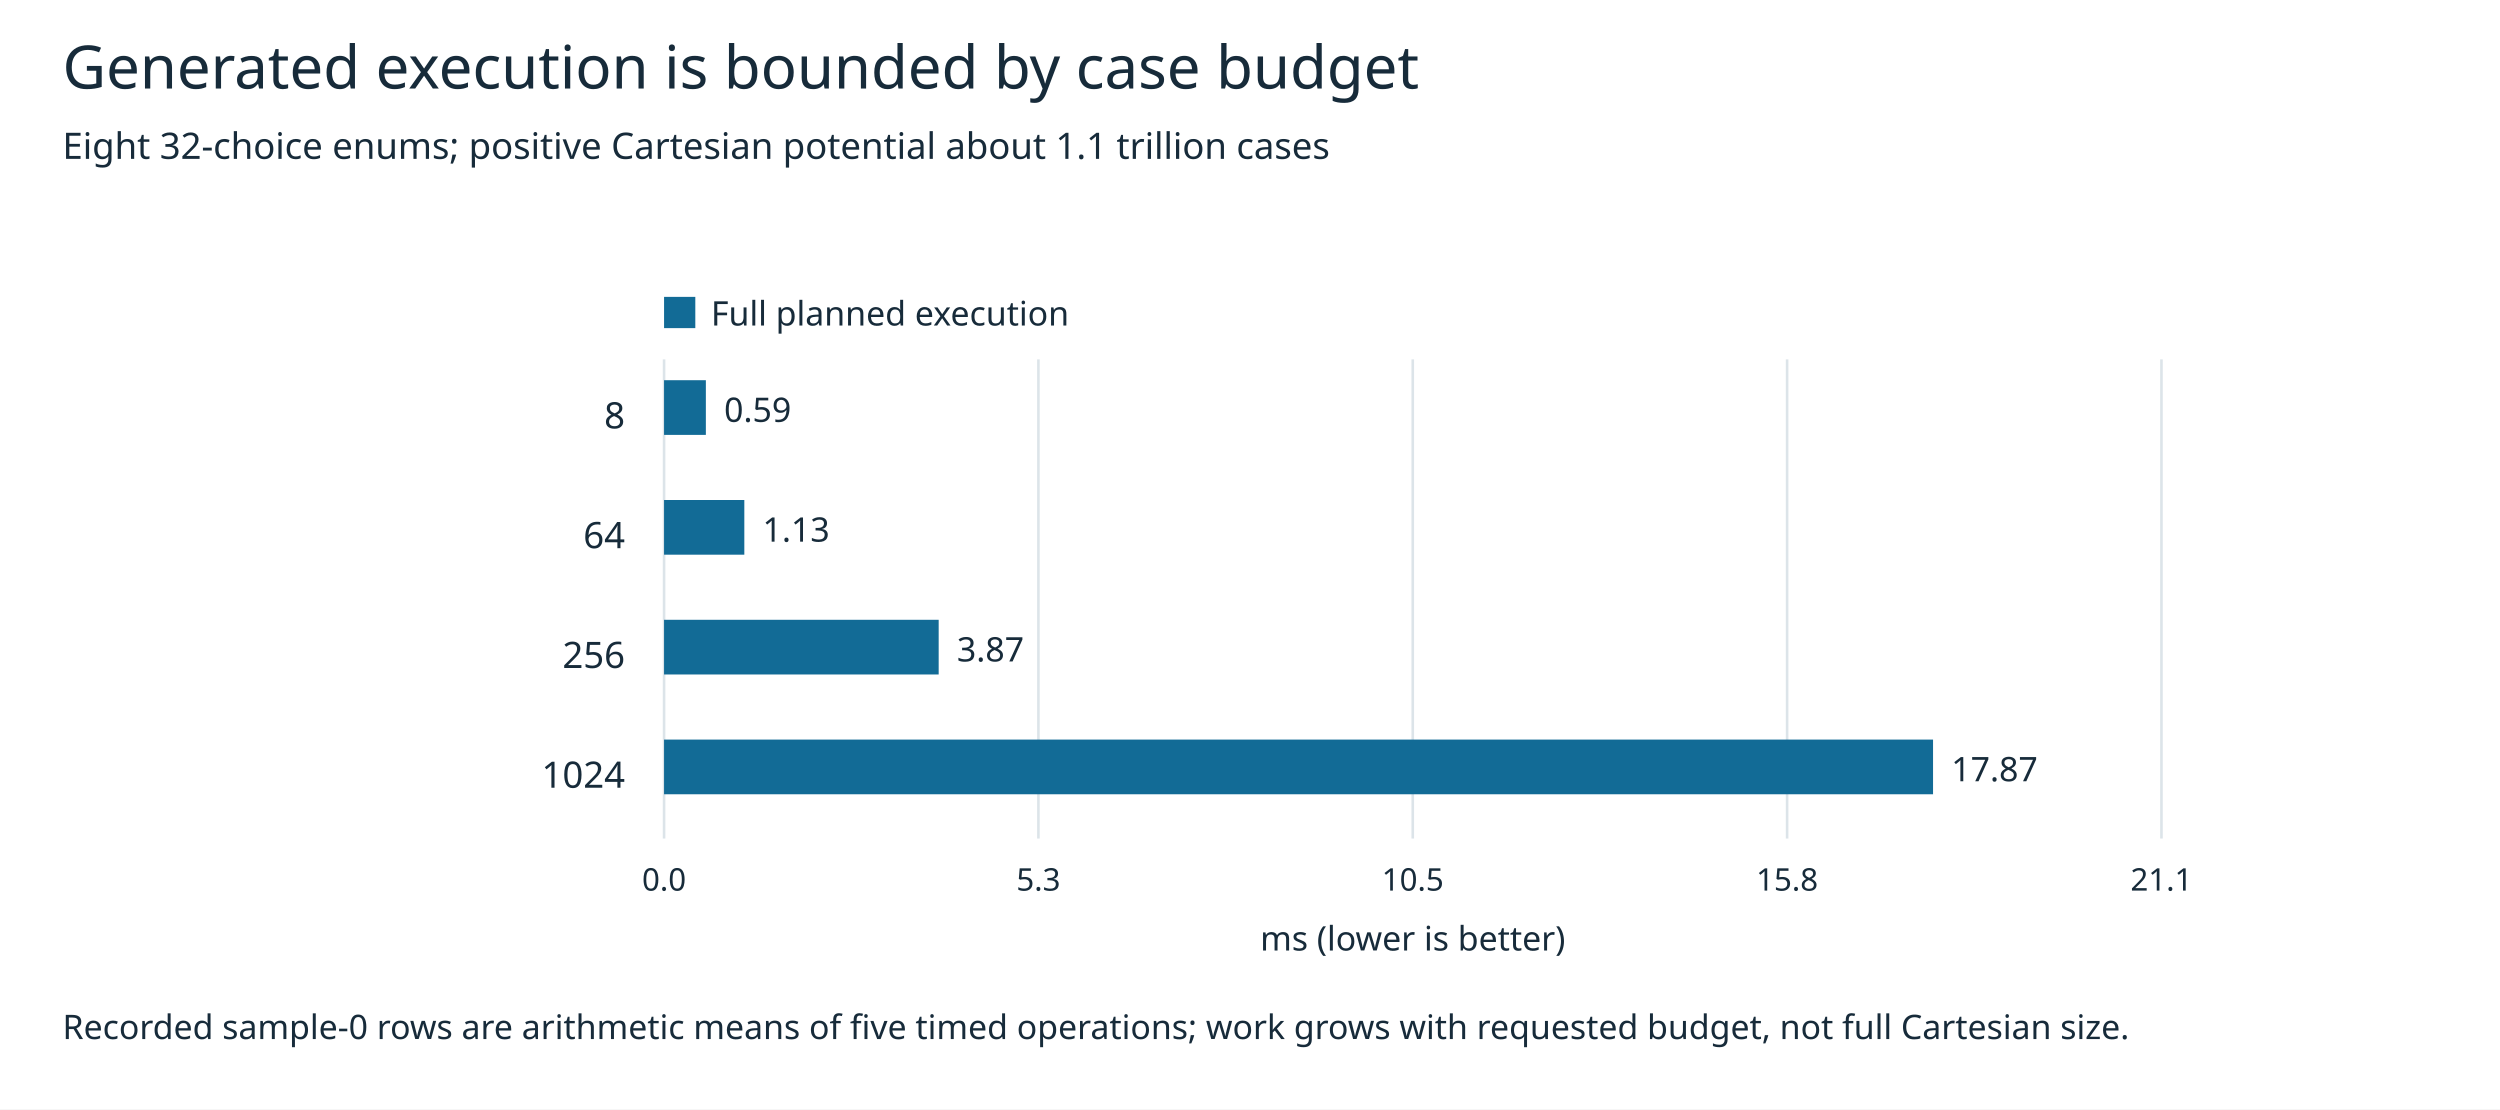
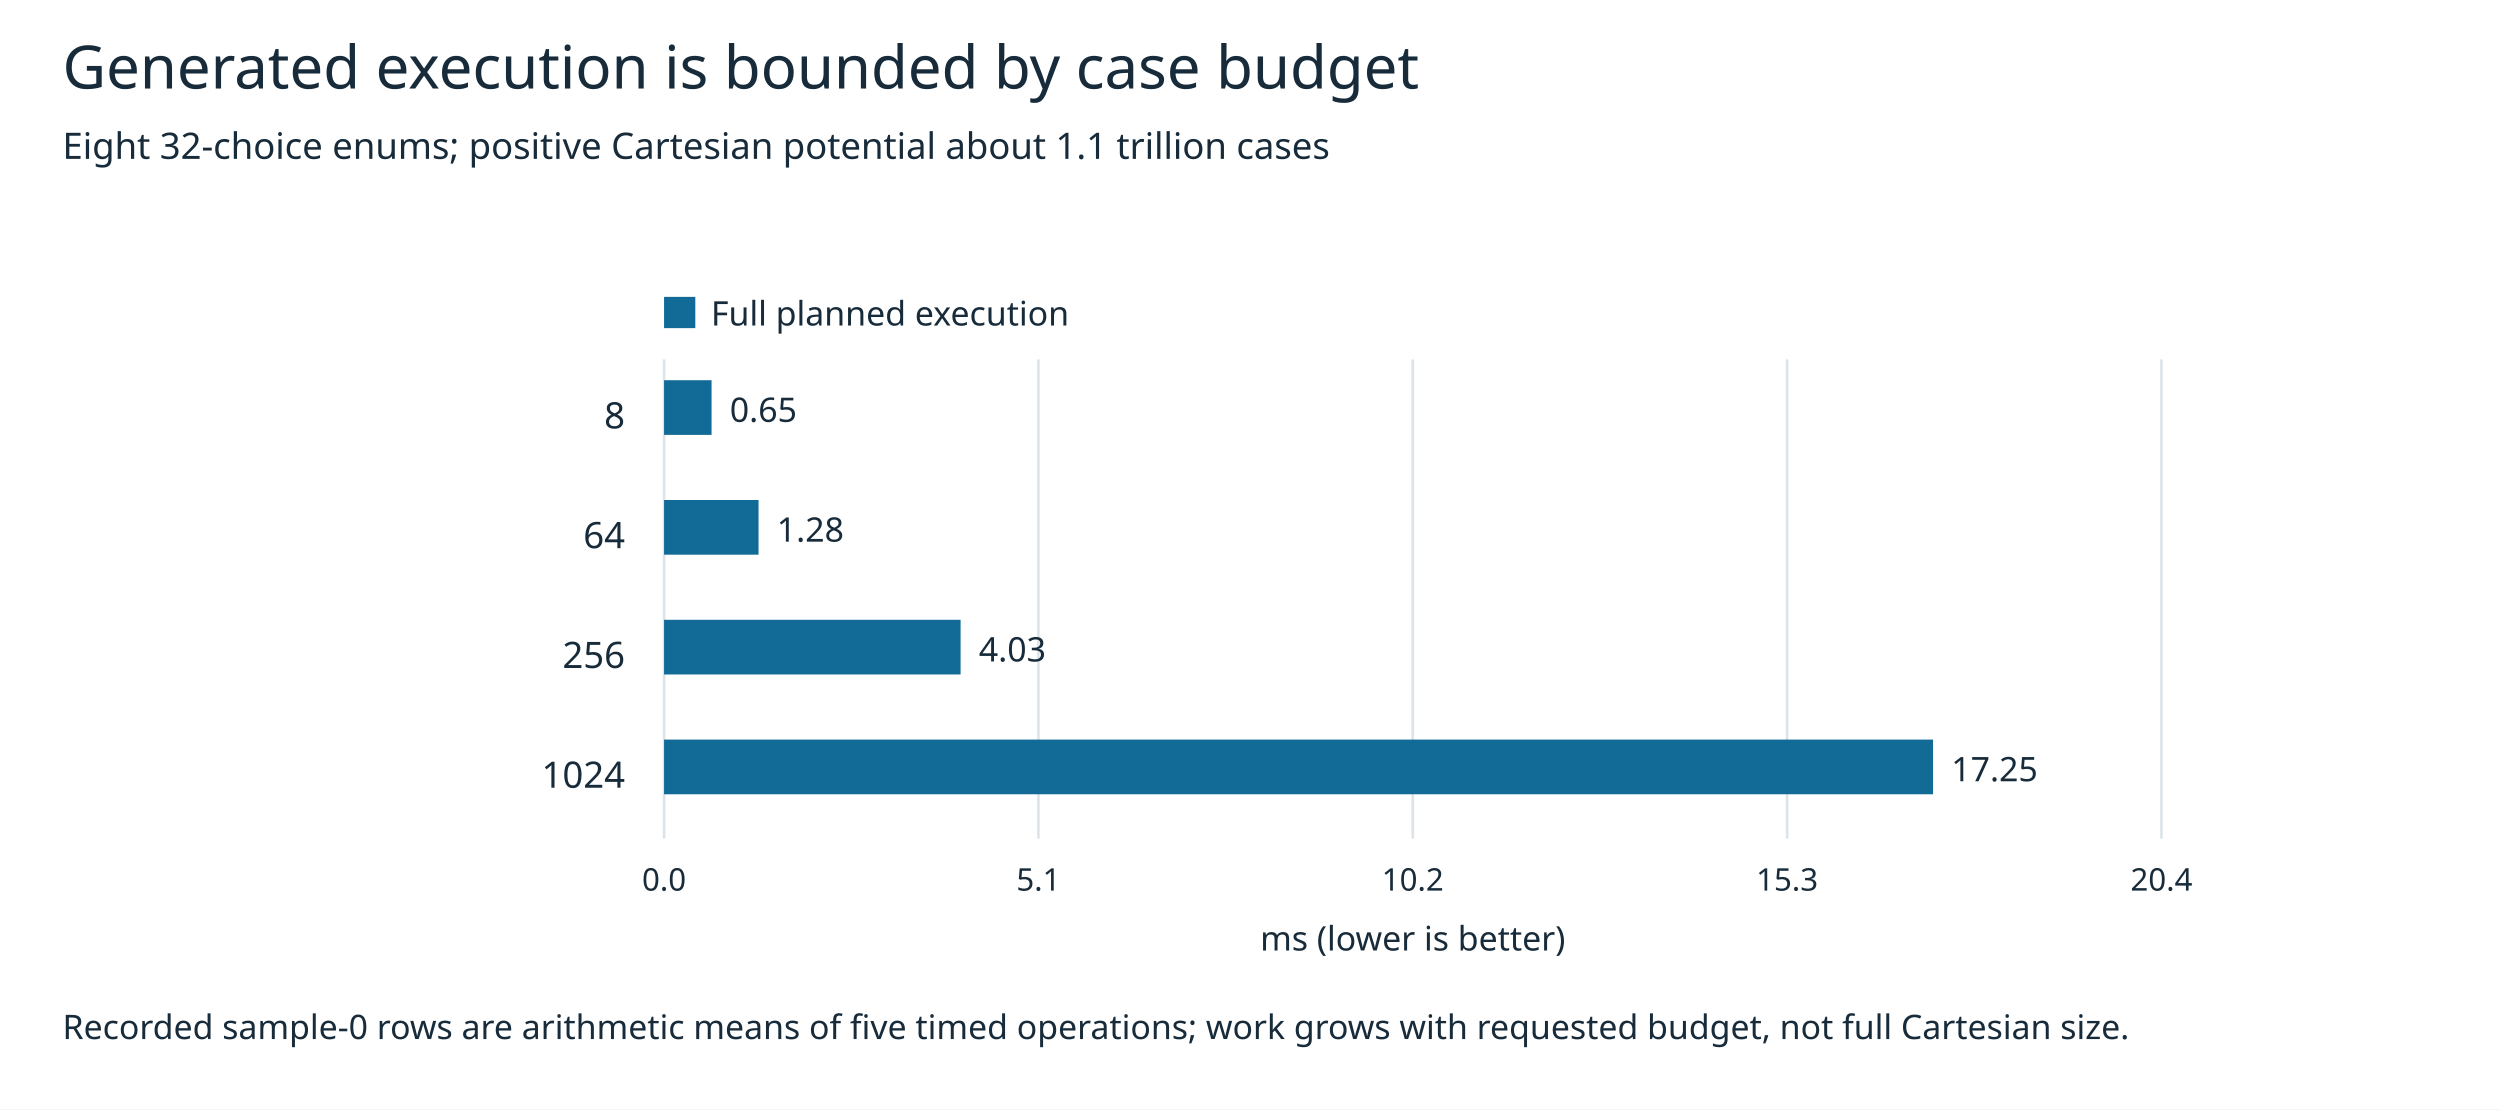
<svg xmlns="http://www.w3.org/2000/svg" width="960" height="426" viewBox="0 0 960 426" role="img" aria-labelledby="title desc">
  <rect width="960" height="426" fill="#ffffff" />
  <g font-family="sans-serif">
    <text x="24.00" y="34.00" font-size="23" text-anchor="start" fill="#172b3a">Generated execution is bounded by case budget</text>
    <text x="24.00" y="61.00" font-size="14" text-anchor="start" fill="#172b3a">Eight 32-choice enums; positive Cartesian potential about 1.1 trillion cases</text>
    <text x="24.00" y="102.00" font-size="17" text-anchor="start" fill="#172b3a" />
    <rect x="255" y="114" width="12" height="12" fill="#126b96" />
    <text x="273.00" y="125.00" font-size="13" text-anchor="start" fill="#172b3a">Full planned execution</text>
    <path d="M255.00 138V322" stroke="#dce4e9" />
    <text x="255.00" y="342.00" font-size="12" text-anchor="middle" fill="#172b3a">0.0</text>
    <path d="M398.75 138V322" stroke="#dce4e9" />
-     <text x="398.75" y="342.00" font-size="12" text-anchor="middle" fill="#172b3a">5.3</text>
+     <text x="398.75" y="342.00" font-size="12" text-anchor="middle" fill="#172b3a">5.1</text>
    <path d="M542.50 138V322" stroke="#dce4e9" />
-     <text x="542.50" y="342.00" font-size="12" text-anchor="middle" fill="#172b3a">10.5</text>
+     <text x="542.50" y="342.00" font-size="12" text-anchor="middle" fill="#172b3a">10.2</text>
    <path d="M686.25 138V322" stroke="#dce4e9" />
-     <text x="686.25" y="342.00" font-size="12" text-anchor="middle" fill="#172b3a">15.8</text>
+     <text x="686.25" y="342.00" font-size="12" text-anchor="middle" fill="#172b3a">15.3</text>
    <path d="M830.00 138V322" stroke="#dce4e9" />
-     <text x="830.00" y="342.00" font-size="12" text-anchor="middle" fill="#172b3a">21.1</text>
+     <text x="830.00" y="342.00" font-size="12" text-anchor="middle" fill="#172b3a">20.4</text>
    <text x="542.50" y="365.00" font-size="13" text-anchor="middle" fill="#172b3a">ms (lower is better)</text>
    <text x="240.00" y="164.50" font-size="14" text-anchor="end" fill="#172b3a">8</text>
-     <rect x="255" y="146" width="16.05" height="21" fill="#126b96" />
-     <text x="278.05" y="162.00" font-size="13" text-anchor="start" fill="#172b3a">0.59</text>
+     <rect x="255" y="146" width="18.24" height="21" fill="#126b96" />
+     <text x="280.24" y="162.00" font-size="13" text-anchor="start" fill="#172b3a">0.65</text>
    <text x="240.00" y="210.50" font-size="14" text-anchor="end" fill="#172b3a">64</text>
-     <rect x="255" y="192" width="30.82" height="21" fill="#126b96" />
-     <text x="292.82" y="208.00" font-size="13" text-anchor="start" fill="#172b3a">1.13</text>
+     <rect x="255" y="192" width="36.28" height="21" fill="#126b96" />
+     <text x="298.28" y="208.00" font-size="13" text-anchor="start" fill="#172b3a">1.28</text>
    <text x="240.00" y="256.50" font-size="14" text-anchor="end" fill="#172b3a">256</text>
-     <rect x="255" y="238" width="105.45" height="21" fill="#126b96" />
-     <text x="367.45" y="254.00" font-size="13" text-anchor="start" fill="#172b3a">3.87</text>
+     <rect x="255" y="238" width="113.87" height="21" fill="#126b96" />
+     <text x="375.87" y="254.00" font-size="13" text-anchor="start" fill="#172b3a">4.03</text>
    <text x="240.00" y="302.50" font-size="14" text-anchor="end" fill="#172b3a">1024</text>
    <rect x="255" y="284" width="487.29" height="21" fill="#126b96" />
-     <text x="749.29" y="300.00" font-size="13" text-anchor="start" fill="#172b3a">17.87</text>
+     <text x="749.29" y="300.00" font-size="13" text-anchor="start" fill="#172b3a">17.25</text>
    <text x="24.00" y="399.00" font-size="13" text-anchor="start" fill="#172b3a">Recorded sample-0 rows are arithmetic means of five timed operations; work grows with requested budget, not full Cartesian size.</text>
  </g>
</svg>
